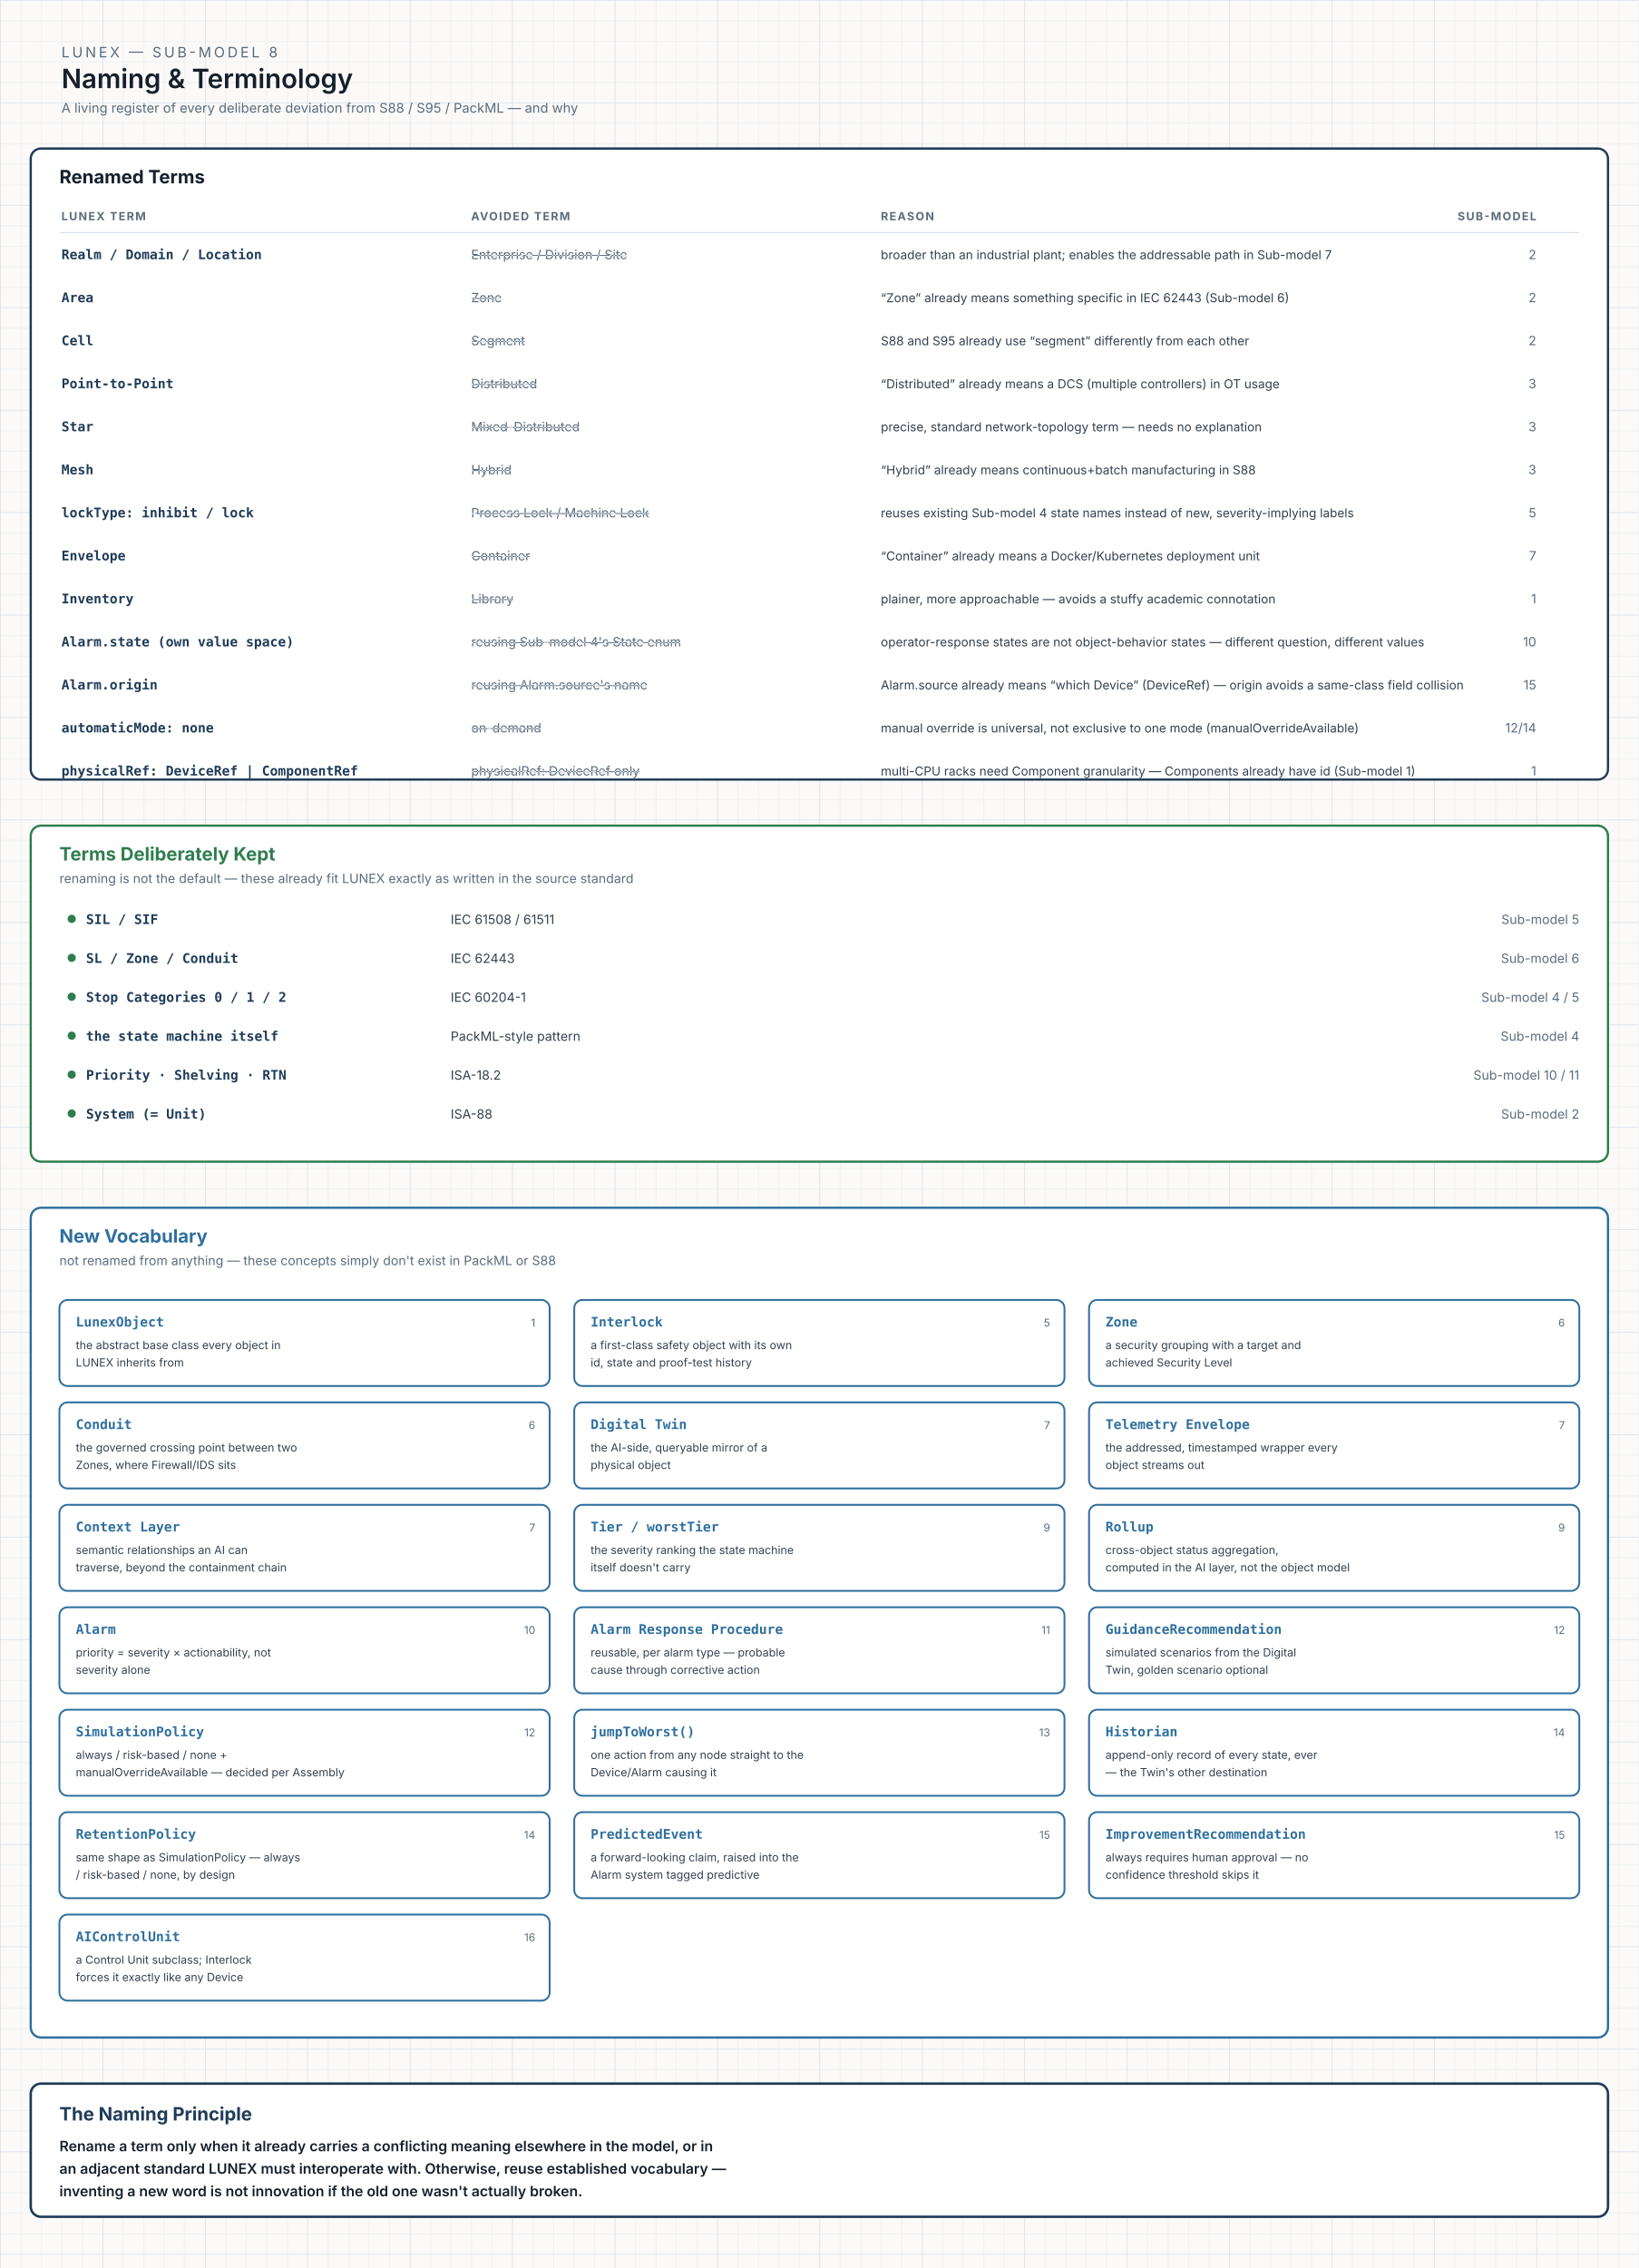
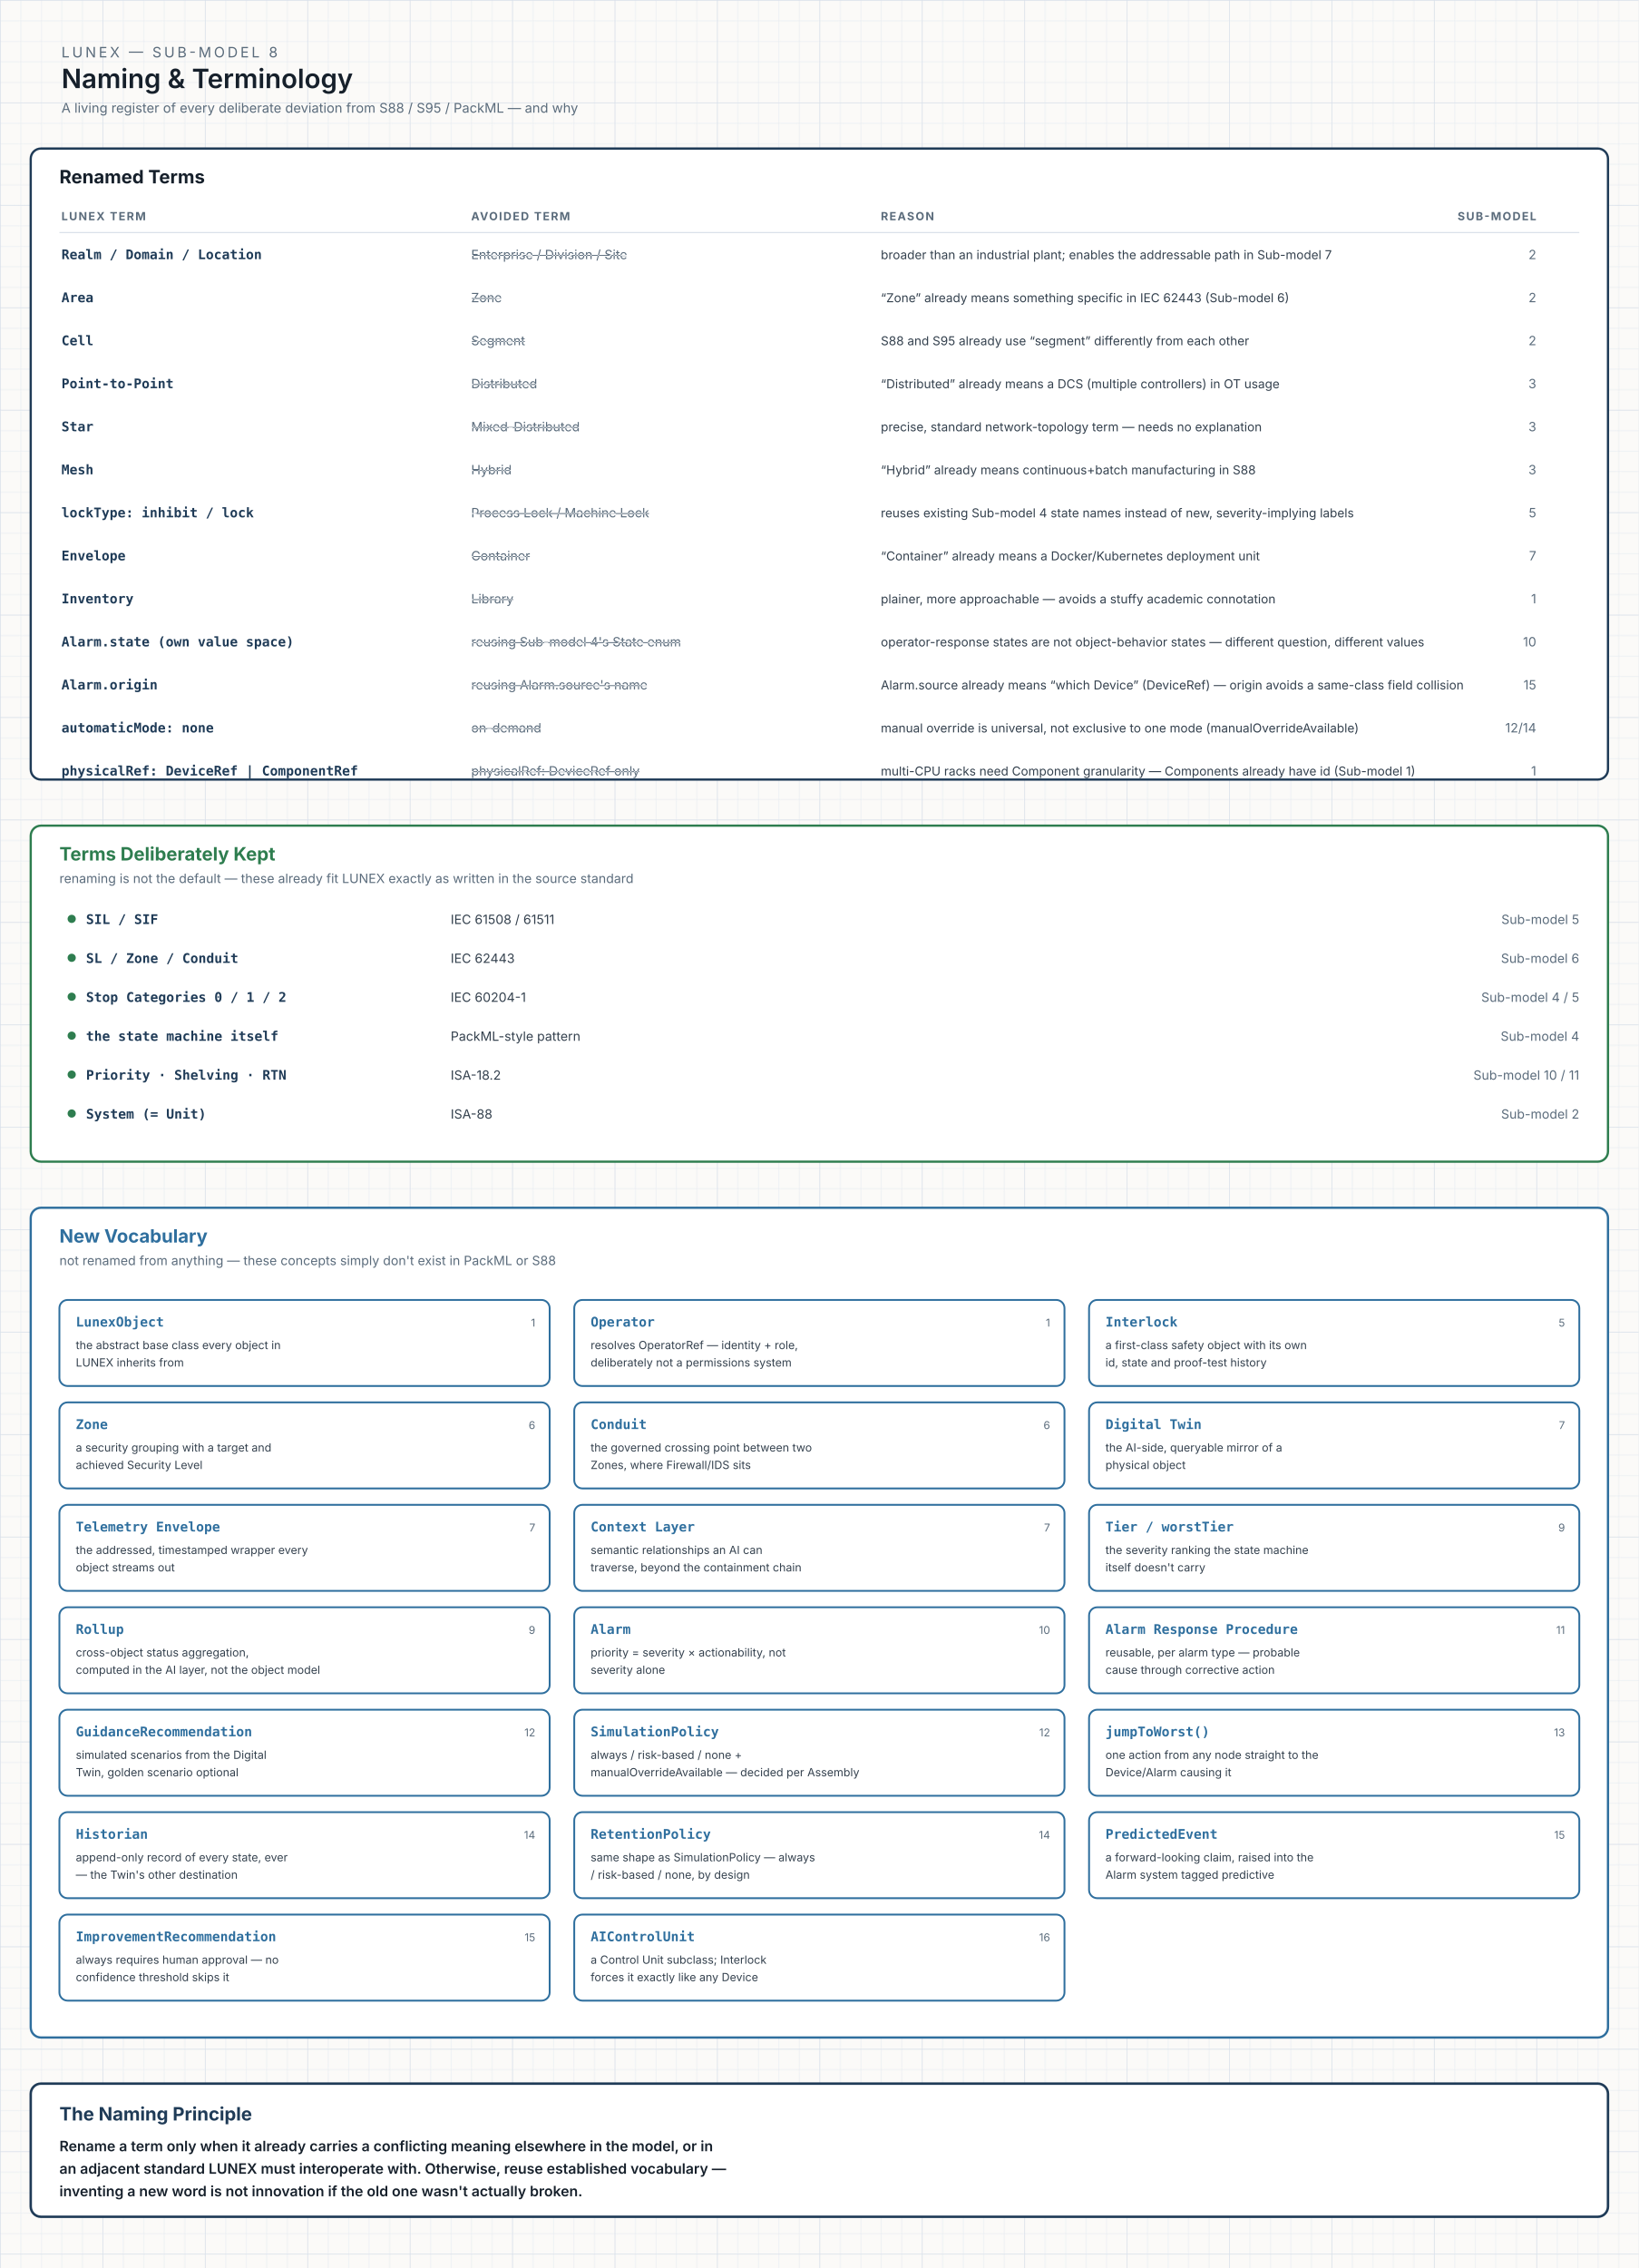
<svg xmlns="http://www.w3.org/2000/svg" viewBox="0 0 1600 2214" width="1600" height="2214" font-family="Inter, Segoe UI, Helvetica Neue, Arial, sans-serif">
  <defs>
    <pattern id="grid" width="20" height="20" patternUnits="userSpaceOnUse">
      <path d="M20 0H0V20" fill="none" stroke="#E6EBF0" stroke-width="1" />
    </pattern>
    <pattern id="grid5" width="100" height="100" patternUnits="userSpaceOnUse">
      <rect width="100" height="100" fill="url(#grid)" />
      <path d="M100 0H0V100" fill="none" stroke="#D6DEE7" stroke-width="1" />
    </pattern>
    <marker id="tri-navy" viewBox="0 0 10 10" refX="9" refY="5" markerWidth="8" markerHeight="8" orient="auto-start-reverse">
      <path d="M0 0 L10 5 L0 10 Z" fill="#1F3B57" />
    </marker>
  </defs>
  <rect width="1600" height="2214" fill="#FBFAF8" />
  <rect width="1600" height="2214" fill="url(#grid5)" />
  <text x="60" y="56" font-size="14" font-weight="400" fill="#5A6B7B" text-anchor="start" letter-spacing="2.5">LUNEX — SUB-MODEL 8</text>
  <text x="60" y="86" font-size="26" font-weight="600" fill="#16202B" text-anchor="start">Naming &amp; Terminology</text>
  <text x="60" y="110" font-size="13" font-weight="400" fill="#5A6B7B" text-anchor="start">A living register of every deliberate deviation from S88 / S95 / PackML — and why</text>
  <rect x="30" y="145" width="1540" height="616" rx="10" fill="#FFFFFF" stroke="#1F3B57" stroke-width="2.2" />
  <text x="58" y="179" font-size="18" font-weight="700" fill="#16202B" text-anchor="start">Renamed Terms</text>
  <text x="60" y="215" font-size="11" font-weight="700" fill="#5A6B7B" text-anchor="start" letter-spacing="1.2">LUNEX TERM</text>
  <text x="460" y="215" font-size="11" font-weight="700" fill="#5A6B7B" text-anchor="start" letter-spacing="1.2">AVOIDED TERM</text>
  <text x="860" y="215" font-size="11" font-weight="700" fill="#5A6B7B" text-anchor="start" letter-spacing="1.2">REASON</text>
  <text x="1500" y="215" font-size="11" font-weight="700" fill="#5A6B7B" text-anchor="end" letter-spacing="1.2">SUB-MODEL</text>
  <line x1="58" y1="227" x2="1542" y2="227" stroke="#D6DEE7" stroke-width="1" />
  <text x="60" y="253" font-size="13" font-weight="700" fill="#1F3B57" text-anchor="start" font-family="Consolas, Menlo, monospace">Realm / Domain / Location</text>
  <text x="460" y="253" font-size="12.5" font-weight="400" fill="#5A6B7B" text-anchor="start" text-decoration="line-through">Enterprise / Division / Site</text>
  <text x="860" y="253" font-size="12" font-weight="400" fill="#33404D" text-anchor="start">broader than an industrial plant; enables the addressable path in Sub-model 7</text>
  <text x="1500" y="253" font-size="12.5" font-weight="400" fill="#5A6B7B" text-anchor="end">2</text>
  <text x="60" y="295" font-size="13" font-weight="700" fill="#1F3B57" text-anchor="start" font-family="Consolas, Menlo, monospace">Area</text>
  <text x="460" y="295" font-size="12.5" font-weight="400" fill="#5A6B7B" text-anchor="start" text-decoration="line-through">Zone</text>
  <text x="860" y="295" font-size="12" font-weight="400" fill="#33404D" text-anchor="start">“Zone” already means something specific in IEC 62443 (Sub-model 6)</text>
  <text x="1500" y="295" font-size="12.5" font-weight="400" fill="#5A6B7B" text-anchor="end">2</text>
  <text x="60" y="337" font-size="13" font-weight="700" fill="#1F3B57" text-anchor="start" font-family="Consolas, Menlo, monospace">Cell</text>
  <text x="460" y="337" font-size="12.5" font-weight="400" fill="#5A6B7B" text-anchor="start" text-decoration="line-through">Segment</text>
  <text x="860" y="337" font-size="12" font-weight="400" fill="#33404D" text-anchor="start">S88 and S95 already use “segment” differently from each other</text>
  <text x="1500" y="337" font-size="12.5" font-weight="400" fill="#5A6B7B" text-anchor="end">2</text>
  <text x="60" y="379" font-size="13" font-weight="700" fill="#1F3B57" text-anchor="start" font-family="Consolas, Menlo, monospace">Point-to-Point</text>
  <text x="460" y="379" font-size="12.5" font-weight="400" fill="#5A6B7B" text-anchor="start" text-decoration="line-through">Distributed</text>
  <text x="860" y="379" font-size="12" font-weight="400" fill="#33404D" text-anchor="start">“Distributed” already means a DCS (multiple controllers) in OT usage</text>
  <text x="1500" y="379" font-size="12.5" font-weight="400" fill="#5A6B7B" text-anchor="end">3</text>
  <text x="60" y="421" font-size="13" font-weight="700" fill="#1F3B57" text-anchor="start" font-family="Consolas, Menlo, monospace">Star</text>
  <text x="460" y="421" font-size="12.5" font-weight="400" fill="#5A6B7B" text-anchor="start" text-decoration="line-through">Mixed-Distributed</text>
  <text x="860" y="421" font-size="12" font-weight="400" fill="#33404D" text-anchor="start">precise, standard network-topology term — needs no explanation</text>
  <text x="1500" y="421" font-size="12.5" font-weight="400" fill="#5A6B7B" text-anchor="end">3</text>
  <text x="60" y="463" font-size="13" font-weight="700" fill="#1F3B57" text-anchor="start" font-family="Consolas, Menlo, monospace">Mesh</text>
  <text x="460" y="463" font-size="12.5" font-weight="400" fill="#5A6B7B" text-anchor="start" text-decoration="line-through">Hybrid</text>
  <text x="860" y="463" font-size="12" font-weight="400" fill="#33404D" text-anchor="start">“Hybrid” already means continuous+batch manufacturing in S88</text>
  <text x="1500" y="463" font-size="12.5" font-weight="400" fill="#5A6B7B" text-anchor="end">3</text>
  <text x="60" y="505" font-size="13" font-weight="700" fill="#1F3B57" text-anchor="start" font-family="Consolas, Menlo, monospace">lockType: inhibit / lock</text>
  <text x="460" y="505" font-size="12.5" font-weight="400" fill="#5A6B7B" text-anchor="start" text-decoration="line-through">Process Lock / Machine Lock</text>
  <text x="860" y="505" font-size="12" font-weight="400" fill="#33404D" text-anchor="start">reuses existing Sub-model 4 state names instead of new, severity-implying labels</text>
  <text x="1500" y="505" font-size="12.5" font-weight="400" fill="#5A6B7B" text-anchor="end">5</text>
  <text x="60" y="547" font-size="13" font-weight="700" fill="#1F3B57" text-anchor="start" font-family="Consolas, Menlo, monospace">Envelope</text>
  <text x="460" y="547" font-size="12.5" font-weight="400" fill="#5A6B7B" text-anchor="start" text-decoration="line-through">Container</text>
  <text x="860" y="547" font-size="12" font-weight="400" fill="#33404D" text-anchor="start">“Container” already means a Docker/Kubernetes deployment unit</text>
  <text x="1500" y="547" font-size="12.5" font-weight="400" fill="#5A6B7B" text-anchor="end">7</text>
  <text x="60" y="589" font-size="13" font-weight="700" fill="#1F3B57" text-anchor="start" font-family="Consolas, Menlo, monospace">Inventory</text>
  <text x="460" y="589" font-size="12.5" font-weight="400" fill="#5A6B7B" text-anchor="start" text-decoration="line-through">Library</text>
  <text x="860" y="589" font-size="12" font-weight="400" fill="#33404D" text-anchor="start">plainer, more approachable — avoids a stuffy academic connotation</text>
  <text x="1500" y="589" font-size="12.5" font-weight="400" fill="#5A6B7B" text-anchor="end">1</text>
  <text x="60" y="631" font-size="13" font-weight="700" fill="#1F3B57" text-anchor="start" font-family="Consolas, Menlo, monospace">Alarm.state (own value space)</text>
  <text x="460" y="631" font-size="12.5" font-weight="400" fill="#5A6B7B" text-anchor="start" text-decoration="line-through">reusing Sub-model 4's State enum</text>
  <text x="860" y="631" font-size="12" font-weight="400" fill="#33404D" text-anchor="start">operator-response states are not object-behavior states — different question, different values</text>
  <text x="1500" y="631" font-size="12.5" font-weight="400" fill="#5A6B7B" text-anchor="end">10</text>
  <text x="60" y="673" font-size="13" font-weight="700" fill="#1F3B57" text-anchor="start" font-family="Consolas, Menlo, monospace">Alarm.origin</text>
  <text x="460" y="673" font-size="12.5" font-weight="400" fill="#5A6B7B" text-anchor="start" text-decoration="line-through">reusing Alarm.source's name</text>
  <text x="860" y="673" font-size="12" font-weight="400" fill="#33404D" text-anchor="start">Alarm.source already means “which Device” (DeviceRef) — origin avoids a same-class field collision</text>
  <text x="1500" y="673" font-size="12.5" font-weight="400" fill="#5A6B7B" text-anchor="end">15</text>
  <text x="60" y="715" font-size="13" font-weight="700" fill="#1F3B57" text-anchor="start" font-family="Consolas, Menlo, monospace">automaticMode: none</text>
  <text x="460" y="715" font-size="12.5" font-weight="400" fill="#5A6B7B" text-anchor="start" text-decoration="line-through">on-demand</text>
  <text x="860" y="715" font-size="12" font-weight="400" fill="#33404D" text-anchor="start">manual override is universal, not exclusive to one mode (manualOverrideAvailable)</text>
  <text x="1500" y="715" font-size="12.5" font-weight="400" fill="#5A6B7B" text-anchor="end">12/14</text>
  <text x="60" y="757" font-size="13" font-weight="700" fill="#1F3B57" text-anchor="start" font-family="Consolas, Menlo, monospace">physicalRef: DeviceRef | ComponentRef</text>
  <text x="460" y="757" font-size="12.5" font-weight="400" fill="#5A6B7B" text-anchor="start" text-decoration="line-through">physicalRef: DeviceRef only</text>
  <text x="860" y="757" font-size="12" font-weight="400" fill="#33404D" text-anchor="start">multi-CPU racks need Component granularity — Components already have id (Sub-model 1)</text>
  <text x="1500" y="757" font-size="12.5" font-weight="400" fill="#5A6B7B" text-anchor="end">1</text>
  <rect x="30" y="806" width="1540" height="328" rx="10" fill="#FFFFFF" stroke="#2E7D4F" stroke-width="2.2" />
  <text x="58" y="840" font-size="18" font-weight="700" fill="#2E7D4F" text-anchor="start">Terms Deliberately Kept</text>
  <text x="58" y="862" font-size="12.5" font-weight="400" fill="#5A6B7B" text-anchor="start">renaming is not the default — these already fit LUNEX exactly as written in the source standard</text>
  <circle cx="70" cy="897" r="4" fill="#2E7D4F" />
  <text x="84" y="902" font-size="13" font-weight="700" fill="#1F3B57" text-anchor="start" font-family="Consolas, Menlo, monospace">SIL / SIF</text>
  <text x="440" y="902" font-size="12.5" font-weight="400" fill="#33404D" text-anchor="start">IEC 61508 / 61511</text>
  <text x="1542" y="902" font-size="12.5" font-weight="400" fill="#5A6B7B" text-anchor="end">Sub-model 5</text>
  <circle cx="70" cy="935" r="4" fill="#2E7D4F" />
  <text x="84" y="940" font-size="13" font-weight="700" fill="#1F3B57" text-anchor="start" font-family="Consolas, Menlo, monospace">SL / Zone / Conduit</text>
  <text x="440" y="940" font-size="12.5" font-weight="400" fill="#33404D" text-anchor="start">IEC 62443</text>
  <text x="1542" y="940" font-size="12.5" font-weight="400" fill="#5A6B7B" text-anchor="end">Sub-model 6</text>
  <circle cx="70" cy="973" r="4" fill="#2E7D4F" />
  <text x="84" y="978" font-size="13" font-weight="700" fill="#1F3B57" text-anchor="start" font-family="Consolas, Menlo, monospace">Stop Categories 0 / 1 / 2</text>
  <text x="440" y="978" font-size="12.5" font-weight="400" fill="#33404D" text-anchor="start">IEC 60204-1</text>
  <text x="1542" y="978" font-size="12.5" font-weight="400" fill="#5A6B7B" text-anchor="end">Sub-model 4 / 5</text>
  <circle cx="70" cy="1011" r="4" fill="#2E7D4F" />
  <text x="84" y="1016" font-size="13" font-weight="700" fill="#1F3B57" text-anchor="start" font-family="Consolas, Menlo, monospace">the state machine itself</text>
  <text x="440" y="1016" font-size="12.5" font-weight="400" fill="#33404D" text-anchor="start">PackML-style pattern</text>
  <text x="1542" y="1016" font-size="12.5" font-weight="400" fill="#5A6B7B" text-anchor="end">Sub-model 4</text>
  <circle cx="70" cy="1049" r="4" fill="#2E7D4F" />
  <text x="84" y="1054" font-size="13" font-weight="700" fill="#1F3B57" text-anchor="start" font-family="Consolas, Menlo, monospace">Priority · Shelving · RTN</text>
  <text x="440" y="1054" font-size="12.5" font-weight="400" fill="#33404D" text-anchor="start">ISA-18.2</text>
  <text x="1542" y="1054" font-size="12.5" font-weight="400" fill="#5A6B7B" text-anchor="end">Sub-model 10 / 11</text>
  <circle cx="70" cy="1087" r="4" fill="#2E7D4F" />
  <text x="84" y="1092" font-size="13" font-weight="700" fill="#1F3B57" text-anchor="start" font-family="Consolas, Menlo, monospace">System (= Unit)</text>
  <text x="440" y="1092" font-size="12.5" font-weight="400" fill="#33404D" text-anchor="start">ISA-88</text>
  <text x="1542" y="1092" font-size="12.5" font-weight="400" fill="#5A6B7B" text-anchor="end">Sub-model 2</text>
  <rect x="30" y="1179" width="1540" height="810" rx="10" fill="#FFFFFF" stroke="#2F6F9E" stroke-width="2.2" />
  <text x="58" y="1213" font-size="18" font-weight="700" fill="#2F6F9E" text-anchor="start">New Vocabulary</text>
  <text x="58" y="1235" font-size="12.5" font-weight="400" fill="#5A6B7B" text-anchor="start">not renamed from anything — these concepts simply don't exist in PackML or S88</text>
  <rect x="58.0" y="1269" width="478.667" height="84" rx="8" fill="#FFFFFF" stroke="#2F6F9E" stroke-width="1.8" />
  <text x="74.0" y="1295" font-size="13" font-weight="700" fill="#2F6F9E" text-anchor="start" font-family="Consolas, Menlo, monospace">LunexObject</text>
  <text x="522.667" y="1295" font-size="10.5" font-weight="400" fill="#5A6B7B" text-anchor="end">1</text>
  <text x="74.0" y="1317" font-size="11" font-weight="400" fill="#33404D" text-anchor="start">the abstract base class every object in</text>
  <text x="74.0" y="1334" font-size="11" font-weight="400" fill="#33404D" text-anchor="start">LUNEX inherits from</text>
  <rect x="560.667" y="1269" width="478.667" height="84" rx="8" fill="#FFFFFF" stroke="#2F6F9E" stroke-width="1.8" />
-   <text x="576.667" y="1295" font-size="13" font-weight="700" fill="#2F6F9E" text-anchor="start" font-family="Consolas, Menlo, monospace">Interlock</text>
-   <text x="1025.333" y="1295" font-size="10.5" font-weight="400" fill="#5A6B7B" text-anchor="end">5</text>
-   <text x="576.667" y="1317" font-size="11" font-weight="400" fill="#33404D" text-anchor="start">a first-class safety object with its own</text>
-   <text x="576.667" y="1334" font-size="11" font-weight="400" fill="#33404D" text-anchor="start">id, state and proof-test history</text>
+   <text x="576.667" y="1295" font-size="13" font-weight="700" fill="#2F6F9E" text-anchor="start" font-family="Consolas, Menlo, monospace">Operator</text>
+   <text x="1025.333" y="1295" font-size="10.5" font-weight="400" fill="#5A6B7B" text-anchor="end">1</text>
+   <text x="576.667" y="1317" font-size="11" font-weight="400" fill="#33404D" text-anchor="start">resolves OperatorRef — identity + role,</text>
+   <text x="576.667" y="1334" font-size="11" font-weight="400" fill="#33404D" text-anchor="start">deliberately not a permissions system</text>
  <rect x="1063.333" y="1269" width="478.667" height="84" rx="8" fill="#FFFFFF" stroke="#2F6F9E" stroke-width="1.8" />
-   <text x="1079.333" y="1295" font-size="13" font-weight="700" fill="#2F6F9E" text-anchor="start" font-family="Consolas, Menlo, monospace">Zone</text>
-   <text x="1528" y="1295" font-size="10.5" font-weight="400" fill="#5A6B7B" text-anchor="end">6</text>
-   <text x="1079.333" y="1317" font-size="11" font-weight="400" fill="#33404D" text-anchor="start">a security grouping with a target and</text>
-   <text x="1079.333" y="1334" font-size="11" font-weight="400" fill="#33404D" text-anchor="start">achieved Security Level</text>
+   <text x="1079.333" y="1295" font-size="13" font-weight="700" fill="#2F6F9E" text-anchor="start" font-family="Consolas, Menlo, monospace">Interlock</text>
+   <text x="1528" y="1295" font-size="10.5" font-weight="400" fill="#5A6B7B" text-anchor="end">5</text>
+   <text x="1079.333" y="1317" font-size="11" font-weight="400" fill="#33404D" text-anchor="start">a first-class safety object with its own</text>
+   <text x="1079.333" y="1334" font-size="11" font-weight="400" fill="#33404D" text-anchor="start">id, state and proof-test history</text>
  <rect x="58.0" y="1369" width="478.667" height="84" rx="8" fill="#FFFFFF" stroke="#2F6F9E" stroke-width="1.8" />
-   <text x="74.0" y="1395" font-size="13" font-weight="700" fill="#2F6F9E" text-anchor="start" font-family="Consolas, Menlo, monospace">Conduit</text>
+   <text x="74.0" y="1395" font-size="13" font-weight="700" fill="#2F6F9E" text-anchor="start" font-family="Consolas, Menlo, monospace">Zone</text>
  <text x="522.667" y="1395" font-size="10.5" font-weight="400" fill="#5A6B7B" text-anchor="end">6</text>
-   <text x="74.0" y="1417" font-size="11" font-weight="400" fill="#33404D" text-anchor="start">the governed crossing point between two</text>
-   <text x="74.0" y="1434" font-size="11" font-weight="400" fill="#33404D" text-anchor="start">Zones, where Firewall/IDS sits</text>
+   <text x="74.0" y="1417" font-size="11" font-weight="400" fill="#33404D" text-anchor="start">a security grouping with a target and</text>
+   <text x="74.0" y="1434" font-size="11" font-weight="400" fill="#33404D" text-anchor="start">achieved Security Level</text>
  <rect x="560.667" y="1369" width="478.667" height="84" rx="8" fill="#FFFFFF" stroke="#2F6F9E" stroke-width="1.8" />
-   <text x="576.667" y="1395" font-size="13" font-weight="700" fill="#2F6F9E" text-anchor="start" font-family="Consolas, Menlo, monospace">Digital Twin</text>
-   <text x="1025.333" y="1395" font-size="10.5" font-weight="400" fill="#5A6B7B" text-anchor="end">7</text>
-   <text x="576.667" y="1417" font-size="11" font-weight="400" fill="#33404D" text-anchor="start">the AI-side, queryable mirror of a</text>
-   <text x="576.667" y="1434" font-size="11" font-weight="400" fill="#33404D" text-anchor="start">physical object</text>
+   <text x="576.667" y="1395" font-size="13" font-weight="700" fill="#2F6F9E" text-anchor="start" font-family="Consolas, Menlo, monospace">Conduit</text>
+   <text x="1025.333" y="1395" font-size="10.5" font-weight="400" fill="#5A6B7B" text-anchor="end">6</text>
+   <text x="576.667" y="1417" font-size="11" font-weight="400" fill="#33404D" text-anchor="start">the governed crossing point between two</text>
+   <text x="576.667" y="1434" font-size="11" font-weight="400" fill="#33404D" text-anchor="start">Zones, where Firewall/IDS sits</text>
  <rect x="1063.333" y="1369" width="478.667" height="84" rx="8" fill="#FFFFFF" stroke="#2F6F9E" stroke-width="1.8" />
-   <text x="1079.333" y="1395" font-size="13" font-weight="700" fill="#2F6F9E" text-anchor="start" font-family="Consolas, Menlo, monospace">Telemetry Envelope</text>
+   <text x="1079.333" y="1395" font-size="13" font-weight="700" fill="#2F6F9E" text-anchor="start" font-family="Consolas, Menlo, monospace">Digital Twin</text>
  <text x="1528" y="1395" font-size="10.5" font-weight="400" fill="#5A6B7B" text-anchor="end">7</text>
-   <text x="1079.333" y="1417" font-size="11" font-weight="400" fill="#33404D" text-anchor="start">the addressed, timestamped wrapper every</text>
-   <text x="1079.333" y="1434" font-size="11" font-weight="400" fill="#33404D" text-anchor="start">object streams out</text>
+   <text x="1079.333" y="1417" font-size="11" font-weight="400" fill="#33404D" text-anchor="start">the AI-side, queryable mirror of a</text>
+   <text x="1079.333" y="1434" font-size="11" font-weight="400" fill="#33404D" text-anchor="start">physical object</text>
  <rect x="58.0" y="1469" width="478.667" height="84" rx="8" fill="#FFFFFF" stroke="#2F6F9E" stroke-width="1.8" />
-   <text x="74.0" y="1495" font-size="13" font-weight="700" fill="#2F6F9E" text-anchor="start" font-family="Consolas, Menlo, monospace">Context Layer</text>
+   <text x="74.0" y="1495" font-size="13" font-weight="700" fill="#2F6F9E" text-anchor="start" font-family="Consolas, Menlo, monospace">Telemetry Envelope</text>
  <text x="522.667" y="1495" font-size="10.5" font-weight="400" fill="#5A6B7B" text-anchor="end">7</text>
-   <text x="74.0" y="1517" font-size="11" font-weight="400" fill="#33404D" text-anchor="start">semantic relationships an AI can</text>
-   <text x="74.0" y="1534" font-size="11" font-weight="400" fill="#33404D" text-anchor="start">traverse, beyond the containment chain</text>
+   <text x="74.0" y="1517" font-size="11" font-weight="400" fill="#33404D" text-anchor="start">the addressed, timestamped wrapper every</text>
+   <text x="74.0" y="1534" font-size="11" font-weight="400" fill="#33404D" text-anchor="start">object streams out</text>
  <rect x="560.667" y="1469" width="478.667" height="84" rx="8" fill="#FFFFFF" stroke="#2F6F9E" stroke-width="1.8" />
-   <text x="576.667" y="1495" font-size="13" font-weight="700" fill="#2F6F9E" text-anchor="start" font-family="Consolas, Menlo, monospace">Tier / worstTier</text>
-   <text x="1025.333" y="1495" font-size="10.5" font-weight="400" fill="#5A6B7B" text-anchor="end">9</text>
-   <text x="576.667" y="1517" font-size="11" font-weight="400" fill="#33404D" text-anchor="start">the severity ranking the state machine</text>
-   <text x="576.667" y="1534" font-size="11" font-weight="400" fill="#33404D" text-anchor="start">itself doesn't carry</text>
+   <text x="576.667" y="1495" font-size="13" font-weight="700" fill="#2F6F9E" text-anchor="start" font-family="Consolas, Menlo, monospace">Context Layer</text>
+   <text x="1025.333" y="1495" font-size="10.5" font-weight="400" fill="#5A6B7B" text-anchor="end">7</text>
+   <text x="576.667" y="1517" font-size="11" font-weight="400" fill="#33404D" text-anchor="start">semantic relationships an AI can</text>
+   <text x="576.667" y="1534" font-size="11" font-weight="400" fill="#33404D" text-anchor="start">traverse, beyond the containment chain</text>
  <rect x="1063.333" y="1469" width="478.667" height="84" rx="8" fill="#FFFFFF" stroke="#2F6F9E" stroke-width="1.8" />
-   <text x="1079.333" y="1495" font-size="13" font-weight="700" fill="#2F6F9E" text-anchor="start" font-family="Consolas, Menlo, monospace">Rollup</text>
+   <text x="1079.333" y="1495" font-size="13" font-weight="700" fill="#2F6F9E" text-anchor="start" font-family="Consolas, Menlo, monospace">Tier / worstTier</text>
  <text x="1528" y="1495" font-size="10.5" font-weight="400" fill="#5A6B7B" text-anchor="end">9</text>
-   <text x="1079.333" y="1517" font-size="11" font-weight="400" fill="#33404D" text-anchor="start">cross-object status aggregation,</text>
-   <text x="1079.333" y="1534" font-size="11" font-weight="400" fill="#33404D" text-anchor="start">computed in the AI layer, not the object model</text>
+   <text x="1079.333" y="1517" font-size="11" font-weight="400" fill="#33404D" text-anchor="start">the severity ranking the state machine</text>
+   <text x="1079.333" y="1534" font-size="11" font-weight="400" fill="#33404D" text-anchor="start">itself doesn't carry</text>
  <rect x="58.0" y="1569" width="478.667" height="84" rx="8" fill="#FFFFFF" stroke="#2F6F9E" stroke-width="1.8" />
-   <text x="74.0" y="1595" font-size="13" font-weight="700" fill="#2F6F9E" text-anchor="start" font-family="Consolas, Menlo, monospace">Alarm</text>
-   <text x="522.667" y="1595" font-size="10.5" font-weight="400" fill="#5A6B7B" text-anchor="end">10</text>
-   <text x="74.0" y="1617" font-size="11" font-weight="400" fill="#33404D" text-anchor="start">priority = severity × actionability, not</text>
-   <text x="74.0" y="1634" font-size="11" font-weight="400" fill="#33404D" text-anchor="start">severity alone</text>
+   <text x="74.0" y="1595" font-size="13" font-weight="700" fill="#2F6F9E" text-anchor="start" font-family="Consolas, Menlo, monospace">Rollup</text>
+   <text x="522.667" y="1595" font-size="10.5" font-weight="400" fill="#5A6B7B" text-anchor="end">9</text>
+   <text x="74.0" y="1617" font-size="11" font-weight="400" fill="#33404D" text-anchor="start">cross-object status aggregation,</text>
+   <text x="74.0" y="1634" font-size="11" font-weight="400" fill="#33404D" text-anchor="start">computed in the AI layer, not the object model</text>
  <rect x="560.667" y="1569" width="478.667" height="84" rx="8" fill="#FFFFFF" stroke="#2F6F9E" stroke-width="1.8" />
-   <text x="576.667" y="1595" font-size="13" font-weight="700" fill="#2F6F9E" text-anchor="start" font-family="Consolas, Menlo, monospace">Alarm Response Procedure</text>
-   <text x="1025.333" y="1595" font-size="10.5" font-weight="400" fill="#5A6B7B" text-anchor="end">11</text>
-   <text x="576.667" y="1617" font-size="11" font-weight="400" fill="#33404D" text-anchor="start">reusable, per alarm type — probable</text>
-   <text x="576.667" y="1634" font-size="11" font-weight="400" fill="#33404D" text-anchor="start">cause through corrective action</text>
+   <text x="576.667" y="1595" font-size="13" font-weight="700" fill="#2F6F9E" text-anchor="start" font-family="Consolas, Menlo, monospace">Alarm</text>
+   <text x="1025.333" y="1595" font-size="10.5" font-weight="400" fill="#5A6B7B" text-anchor="end">10</text>
+   <text x="576.667" y="1617" font-size="11" font-weight="400" fill="#33404D" text-anchor="start">priority = severity × actionability, not</text>
+   <text x="576.667" y="1634" font-size="11" font-weight="400" fill="#33404D" text-anchor="start">severity alone</text>
  <rect x="1063.333" y="1569" width="478.667" height="84" rx="8" fill="#FFFFFF" stroke="#2F6F9E" stroke-width="1.8" />
-   <text x="1079.333" y="1595" font-size="13" font-weight="700" fill="#2F6F9E" text-anchor="start" font-family="Consolas, Menlo, monospace">GuidanceRecommendation</text>
-   <text x="1528" y="1595" font-size="10.5" font-weight="400" fill="#5A6B7B" text-anchor="end">12</text>
-   <text x="1079.333" y="1617" font-size="11" font-weight="400" fill="#33404D" text-anchor="start">simulated scenarios from the Digital</text>
-   <text x="1079.333" y="1634" font-size="11" font-weight="400" fill="#33404D" text-anchor="start">Twin, golden scenario optional</text>
+   <text x="1079.333" y="1595" font-size="13" font-weight="700" fill="#2F6F9E" text-anchor="start" font-family="Consolas, Menlo, monospace">Alarm Response Procedure</text>
+   <text x="1528" y="1595" font-size="10.5" font-weight="400" fill="#5A6B7B" text-anchor="end">11</text>
+   <text x="1079.333" y="1617" font-size="11" font-weight="400" fill="#33404D" text-anchor="start">reusable, per alarm type — probable</text>
+   <text x="1079.333" y="1634" font-size="11" font-weight="400" fill="#33404D" text-anchor="start">cause through corrective action</text>
  <rect x="58.0" y="1669" width="478.667" height="84" rx="8" fill="#FFFFFF" stroke="#2F6F9E" stroke-width="1.8" />
-   <text x="74.0" y="1695" font-size="13" font-weight="700" fill="#2F6F9E" text-anchor="start" font-family="Consolas, Menlo, monospace">SimulationPolicy</text>
+   <text x="74.0" y="1695" font-size="13" font-weight="700" fill="#2F6F9E" text-anchor="start" font-family="Consolas, Menlo, monospace">GuidanceRecommendation</text>
  <text x="522.667" y="1695" font-size="10.5" font-weight="400" fill="#5A6B7B" text-anchor="end">12</text>
-   <text x="74.0" y="1717" font-size="11" font-weight="400" fill="#33404D" text-anchor="start">always / risk-based / none +</text>
-   <text x="74.0" y="1734" font-size="11" font-weight="400" fill="#33404D" text-anchor="start">manualOverrideAvailable — decided per Assembly</text>
+   <text x="74.0" y="1717" font-size="11" font-weight="400" fill="#33404D" text-anchor="start">simulated scenarios from the Digital</text>
+   <text x="74.0" y="1734" font-size="11" font-weight="400" fill="#33404D" text-anchor="start">Twin, golden scenario optional</text>
  <rect x="560.667" y="1669" width="478.667" height="84" rx="8" fill="#FFFFFF" stroke="#2F6F9E" stroke-width="1.8" />
-   <text x="576.667" y="1695" font-size="13" font-weight="700" fill="#2F6F9E" text-anchor="start" font-family="Consolas, Menlo, monospace">jumpToWorst()</text>
-   <text x="1025.333" y="1695" font-size="10.5" font-weight="400" fill="#5A6B7B" text-anchor="end">13</text>
-   <text x="576.667" y="1717" font-size="11" font-weight="400" fill="#33404D" text-anchor="start">one action from any node straight to the</text>
-   <text x="576.667" y="1734" font-size="11" font-weight="400" fill="#33404D" text-anchor="start">Device/Alarm causing it</text>
+   <text x="576.667" y="1695" font-size="13" font-weight="700" fill="#2F6F9E" text-anchor="start" font-family="Consolas, Menlo, monospace">SimulationPolicy</text>
+   <text x="1025.333" y="1695" font-size="10.5" font-weight="400" fill="#5A6B7B" text-anchor="end">12</text>
+   <text x="576.667" y="1717" font-size="11" font-weight="400" fill="#33404D" text-anchor="start">always / risk-based / none +</text>
+   <text x="576.667" y="1734" font-size="11" font-weight="400" fill="#33404D" text-anchor="start">manualOverrideAvailable — decided per Assembly</text>
  <rect x="1063.333" y="1669" width="478.667" height="84" rx="8" fill="#FFFFFF" stroke="#2F6F9E" stroke-width="1.8" />
-   <text x="1079.333" y="1695" font-size="13" font-weight="700" fill="#2F6F9E" text-anchor="start" font-family="Consolas, Menlo, monospace">Historian</text>
-   <text x="1528" y="1695" font-size="10.5" font-weight="400" fill="#5A6B7B" text-anchor="end">14</text>
-   <text x="1079.333" y="1717" font-size="11" font-weight="400" fill="#33404D" text-anchor="start">append-only record of every state, ever</text>
-   <text x="1079.333" y="1734" font-size="11" font-weight="400" fill="#33404D" text-anchor="start">— the Twin's other destination</text>
+   <text x="1079.333" y="1695" font-size="13" font-weight="700" fill="#2F6F9E" text-anchor="start" font-family="Consolas, Menlo, monospace">jumpToWorst()</text>
+   <text x="1528" y="1695" font-size="10.5" font-weight="400" fill="#5A6B7B" text-anchor="end">13</text>
+   <text x="1079.333" y="1717" font-size="11" font-weight="400" fill="#33404D" text-anchor="start">one action from any node straight to the</text>
+   <text x="1079.333" y="1734" font-size="11" font-weight="400" fill="#33404D" text-anchor="start">Device/Alarm causing it</text>
  <rect x="58.0" y="1769" width="478.667" height="84" rx="8" fill="#FFFFFF" stroke="#2F6F9E" stroke-width="1.8" />
-   <text x="74.0" y="1795" font-size="13" font-weight="700" fill="#2F6F9E" text-anchor="start" font-family="Consolas, Menlo, monospace">RetentionPolicy</text>
+   <text x="74.0" y="1795" font-size="13" font-weight="700" fill="#2F6F9E" text-anchor="start" font-family="Consolas, Menlo, monospace">Historian</text>
  <text x="522.667" y="1795" font-size="10.5" font-weight="400" fill="#5A6B7B" text-anchor="end">14</text>
-   <text x="74.0" y="1817" font-size="11" font-weight="400" fill="#33404D" text-anchor="start">same shape as SimulationPolicy — always</text>
-   <text x="74.0" y="1834" font-size="11" font-weight="400" fill="#33404D" text-anchor="start">/ risk-based / none, by design</text>
+   <text x="74.0" y="1817" font-size="11" font-weight="400" fill="#33404D" text-anchor="start">append-only record of every state, ever</text>
+   <text x="74.0" y="1834" font-size="11" font-weight="400" fill="#33404D" text-anchor="start">— the Twin's other destination</text>
  <rect x="560.667" y="1769" width="478.667" height="84" rx="8" fill="#FFFFFF" stroke="#2F6F9E" stroke-width="1.8" />
-   <text x="576.667" y="1795" font-size="13" font-weight="700" fill="#2F6F9E" text-anchor="start" font-family="Consolas, Menlo, monospace">PredictedEvent</text>
-   <text x="1025.333" y="1795" font-size="10.5" font-weight="400" fill="#5A6B7B" text-anchor="end">15</text>
-   <text x="576.667" y="1817" font-size="11" font-weight="400" fill="#33404D" text-anchor="start">a forward-looking claim, raised into the</text>
-   <text x="576.667" y="1834" font-size="11" font-weight="400" fill="#33404D" text-anchor="start">Alarm system tagged predictive</text>
+   <text x="576.667" y="1795" font-size="13" font-weight="700" fill="#2F6F9E" text-anchor="start" font-family="Consolas, Menlo, monospace">RetentionPolicy</text>
+   <text x="1025.333" y="1795" font-size="10.5" font-weight="400" fill="#5A6B7B" text-anchor="end">14</text>
+   <text x="576.667" y="1817" font-size="11" font-weight="400" fill="#33404D" text-anchor="start">same shape as SimulationPolicy — always</text>
+   <text x="576.667" y="1834" font-size="11" font-weight="400" fill="#33404D" text-anchor="start">/ risk-based / none, by design</text>
  <rect x="1063.333" y="1769" width="478.667" height="84" rx="8" fill="#FFFFFF" stroke="#2F6F9E" stroke-width="1.8" />
-   <text x="1079.333" y="1795" font-size="13" font-weight="700" fill="#2F6F9E" text-anchor="start" font-family="Consolas, Menlo, monospace">ImprovementRecommendation</text>
+   <text x="1079.333" y="1795" font-size="13" font-weight="700" fill="#2F6F9E" text-anchor="start" font-family="Consolas, Menlo, monospace">PredictedEvent</text>
  <text x="1528" y="1795" font-size="10.5" font-weight="400" fill="#5A6B7B" text-anchor="end">15</text>
-   <text x="1079.333" y="1817" font-size="11" font-weight="400" fill="#33404D" text-anchor="start">always requires human approval — no</text>
-   <text x="1079.333" y="1834" font-size="11" font-weight="400" fill="#33404D" text-anchor="start">confidence threshold skips it</text>
+   <text x="1079.333" y="1817" font-size="11" font-weight="400" fill="#33404D" text-anchor="start">a forward-looking claim, raised into the</text>
+   <text x="1079.333" y="1834" font-size="11" font-weight="400" fill="#33404D" text-anchor="start">Alarm system tagged predictive</text>
  <rect x="58.0" y="1869" width="478.667" height="84" rx="8" fill="#FFFFFF" stroke="#2F6F9E" stroke-width="1.8" />
-   <text x="74.0" y="1895" font-size="13" font-weight="700" fill="#2F6F9E" text-anchor="start" font-family="Consolas, Menlo, monospace">AIControlUnit</text>
-   <text x="522.667" y="1895" font-size="10.5" font-weight="400" fill="#5A6B7B" text-anchor="end">16</text>
-   <text x="74.0" y="1917" font-size="11" font-weight="400" fill="#33404D" text-anchor="start">a Control Unit subclass; Interlock</text>
-   <text x="74.0" y="1934" font-size="11" font-weight="400" fill="#33404D" text-anchor="start">forces it exactly like any Device</text>
+   <text x="74.0" y="1895" font-size="13" font-weight="700" fill="#2F6F9E" text-anchor="start" font-family="Consolas, Menlo, monospace">ImprovementRecommendation</text>
+   <text x="522.667" y="1895" font-size="10.5" font-weight="400" fill="#5A6B7B" text-anchor="end">15</text>
+   <text x="74.0" y="1917" font-size="11" font-weight="400" fill="#33404D" text-anchor="start">always requires human approval — no</text>
+   <text x="74.0" y="1934" font-size="11" font-weight="400" fill="#33404D" text-anchor="start">confidence threshold skips it</text>
+   <rect x="560.667" y="1869" width="478.667" height="84" rx="8" fill="#FFFFFF" stroke="#2F6F9E" stroke-width="1.8" />
+   <text x="576.667" y="1895" font-size="13" font-weight="700" fill="#2F6F9E" text-anchor="start" font-family="Consolas, Menlo, monospace">AIControlUnit</text>
+   <text x="1025.333" y="1895" font-size="10.5" font-weight="400" fill="#5A6B7B" text-anchor="end">16</text>
+   <text x="576.667" y="1917" font-size="11" font-weight="400" fill="#33404D" text-anchor="start">a Control Unit subclass; Interlock</text>
+   <text x="576.667" y="1934" font-size="11" font-weight="400" fill="#33404D" text-anchor="start">forces it exactly like any Device</text>
  <rect x="30" y="2034" width="1540" height="130" rx="10" fill="#FFFFFF" stroke="#1F3B57" stroke-width="2.4" />
  <text x="58" y="2070" font-size="18" font-weight="700" fill="#1F3B57" text-anchor="start">The Naming Principle</text>
  <text x="58" y="2100" font-size="14" font-weight="600" fill="#16202B" text-anchor="start">Rename a term only when it already carries a conflicting meaning elsewhere in the model, or in</text>
  <text x="58" y="2122" font-size="14" font-weight="600" fill="#16202B" text-anchor="start">an adjacent standard LUNEX must interoperate with. Otherwise, reuse established vocabulary —</text>
  <text x="58" y="2144" font-size="14" font-weight="600" fill="#16202B" text-anchor="start">inventing a new word is not innovation if the old one wasn't actually broken.</text>
</svg>
